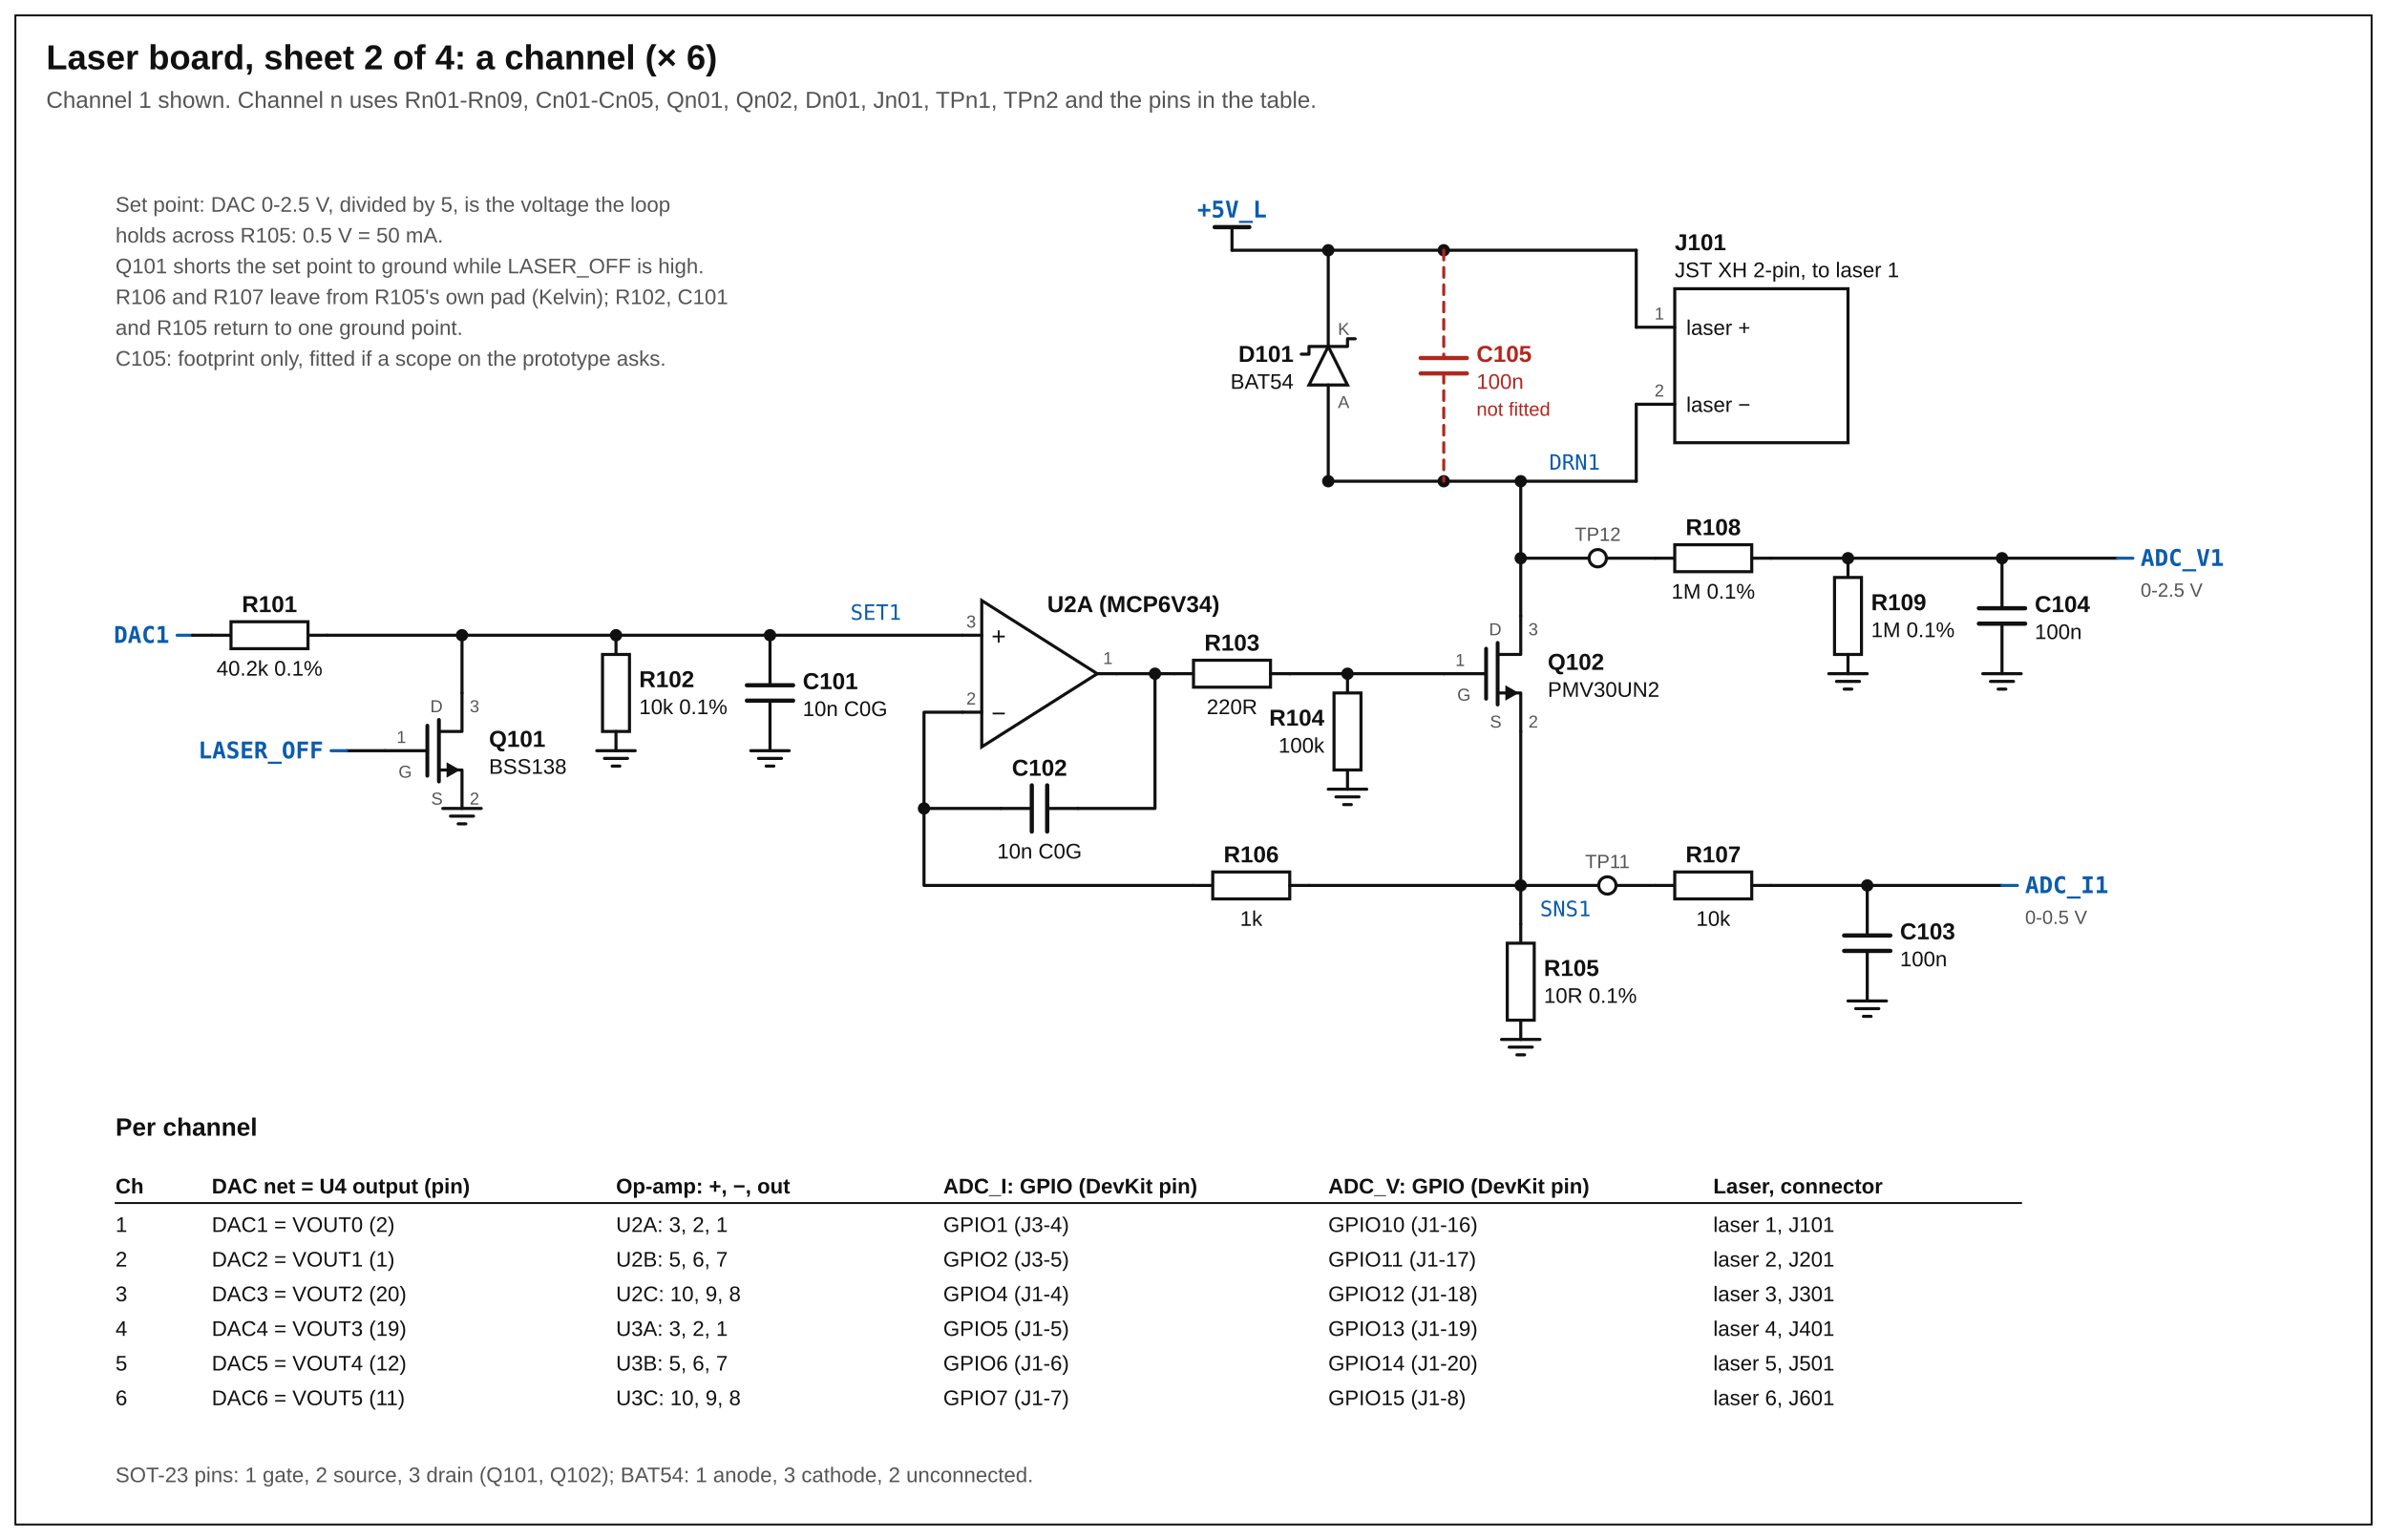
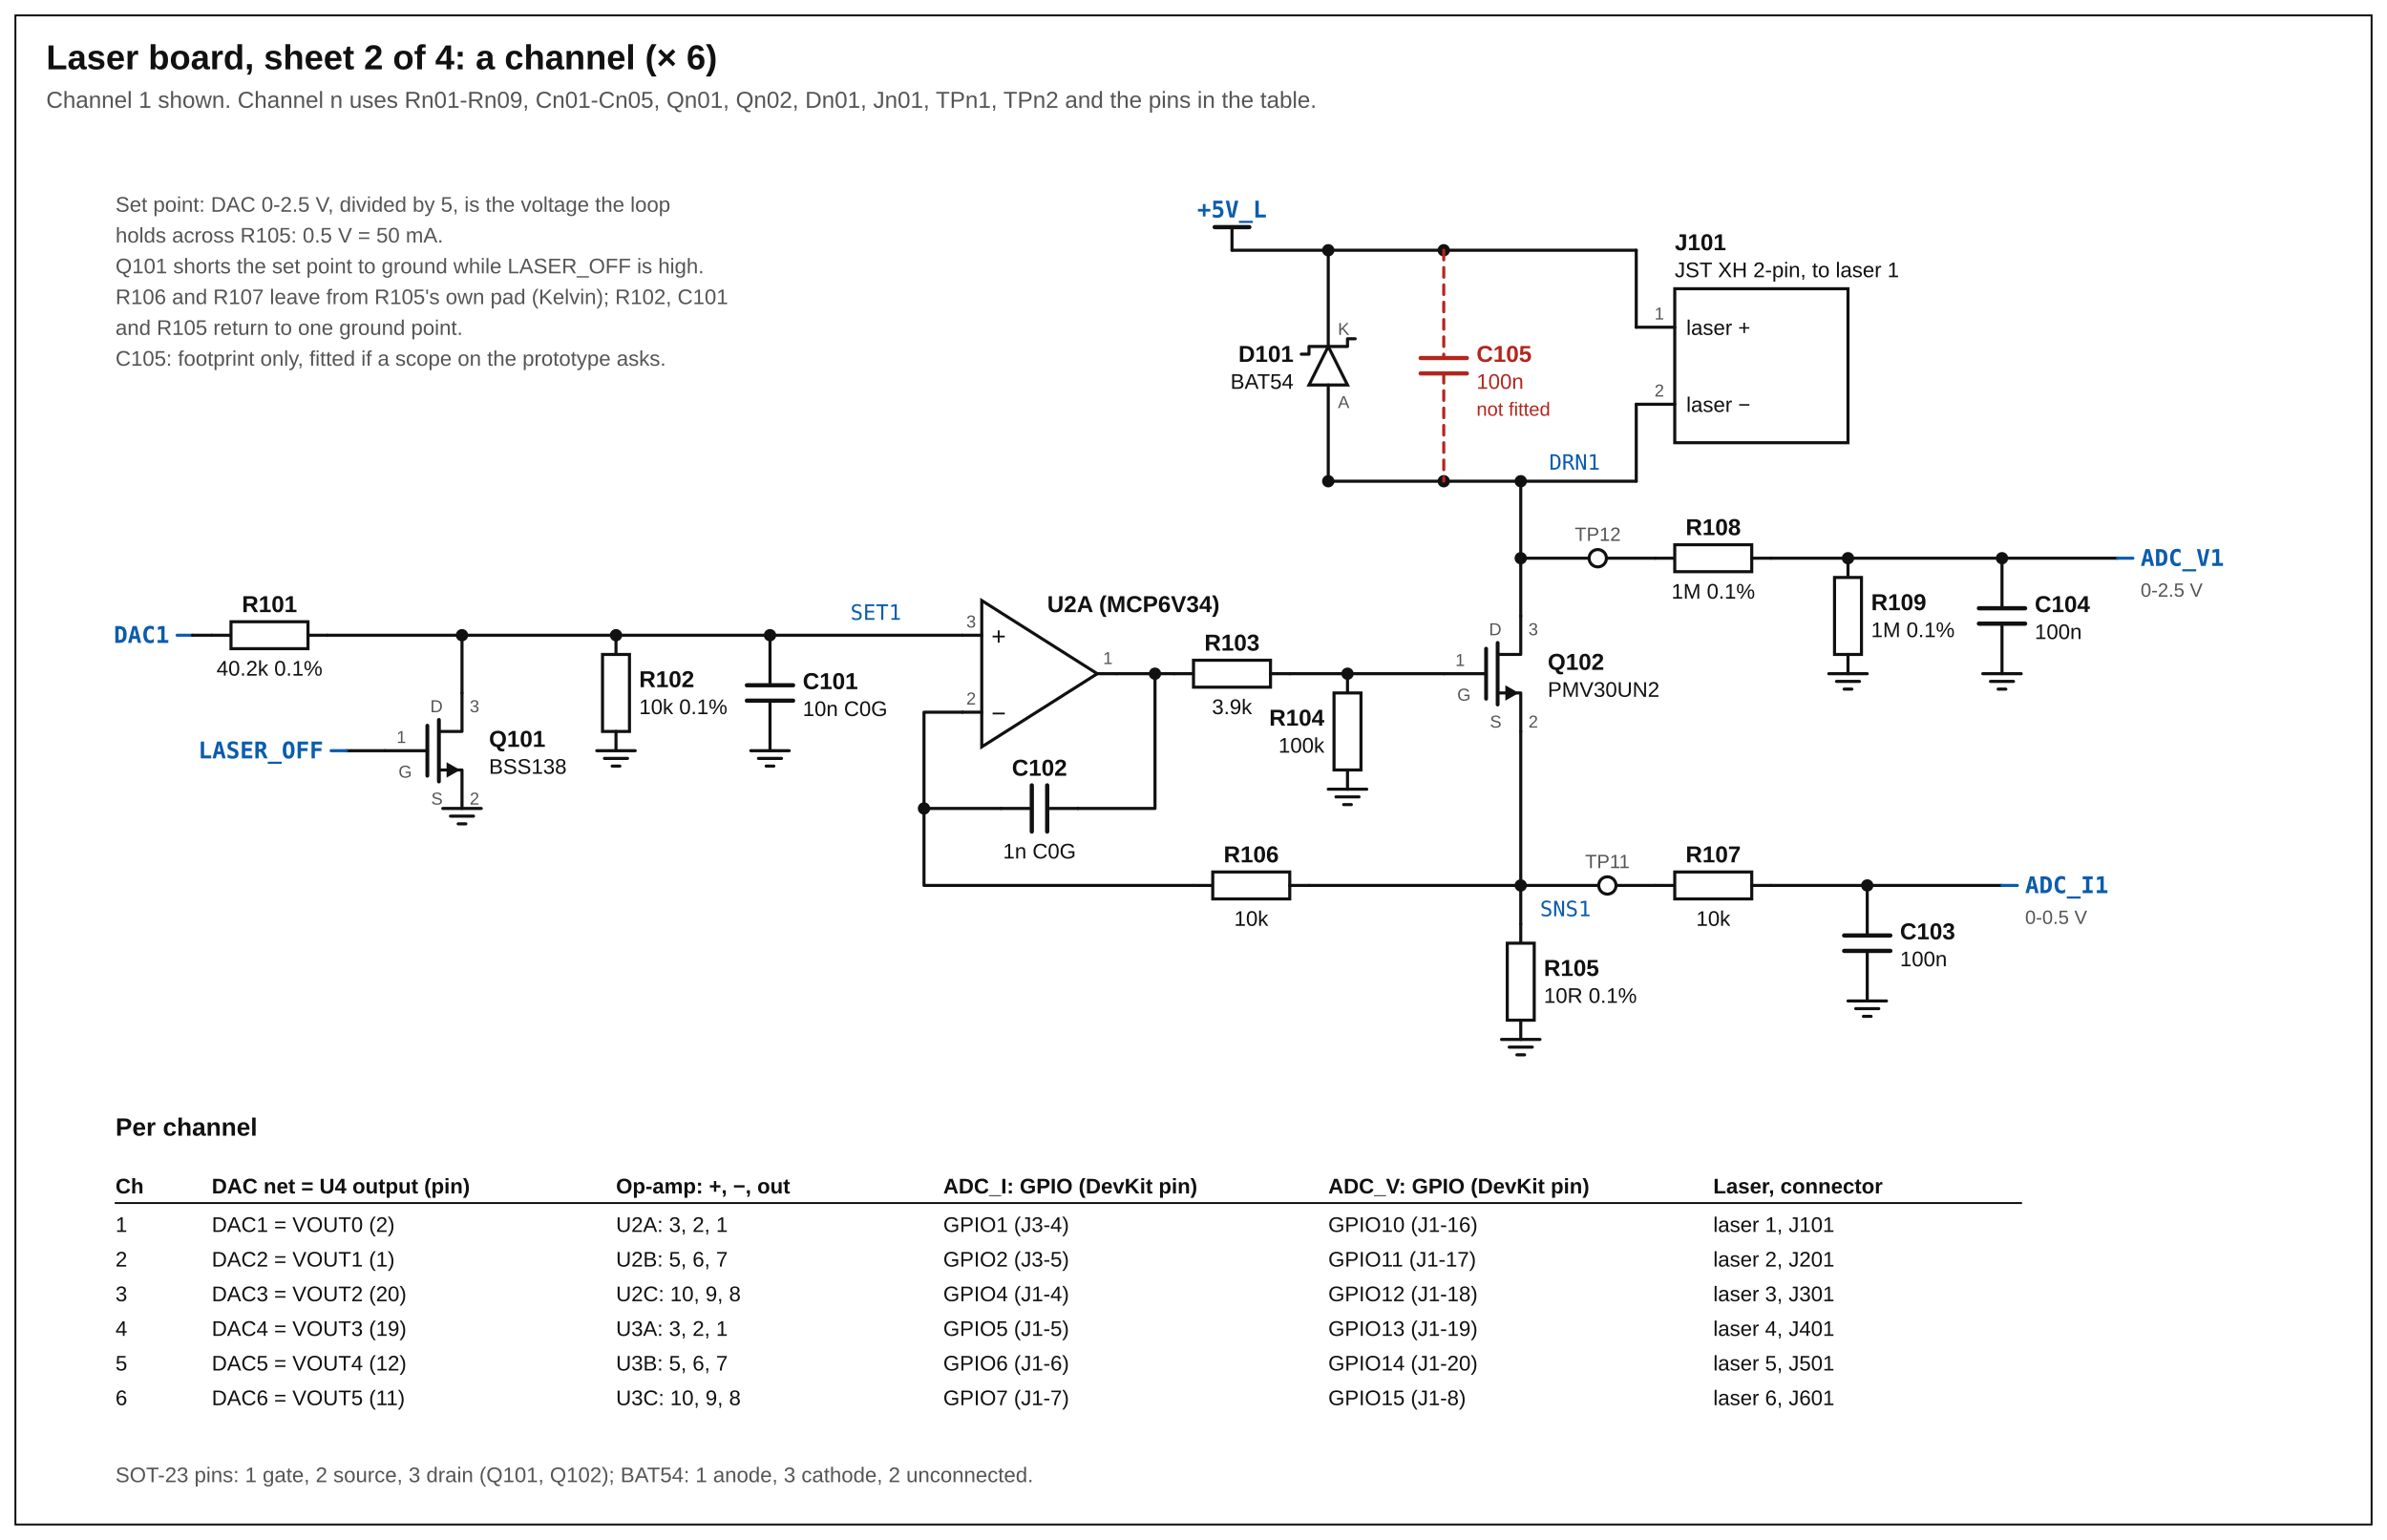
<svg xmlns="http://www.w3.org/2000/svg" width="1240" height="800" viewBox="0 0 1240 800">
  <rect x="0" y="0" width="1240" height="800" fill="#ffffff" />
  <rect x="8" y="8" width="1224" height="784" fill="none" stroke="#111111" stroke-width="1" />
  <text x="24" y="36" font-family="Arial, Helvetica, sans-serif" font-size="18" text-anchor="start" fill="#111111" font-weight="bold">Laser board, sheet 2 of 4: a channel (× 6)</text>
  <text x="24" y="56" font-family="Arial, Helvetica, sans-serif" font-size="12" text-anchor="start" fill="#555555">Channel 1 shown. Channel n uses Rn01-Rn09, Cn01-Cn05, Qn01, Qn02, Dn01, Jn01, TPn1, TPn2 and the pins in the table.</text>
  <polyline points="100,330 92,330" fill="none" stroke="#0b5cad" stroke-width="1.6" stroke-linecap="round" stroke-linejoin="round" />
  <text x="88" y="334" font-family="Consolas, 'DejaVu Sans Mono', monospace" font-size="12" text-anchor="end" fill="#0b5cad" font-weight="bold">DAC1</text>
  <polyline points="100,330 110,330" fill="none" stroke="#111111" stroke-width="1.6" stroke-linecap="round" stroke-linejoin="round" />
  <polyline points="110,330 120,330" fill="none" stroke="#111111" stroke-width="1.6" stroke-linecap="round" stroke-linejoin="round" />
  <rect x="120" y="323" width="40" height="14" fill="#ffffff" stroke="#111111" stroke-width="1.6" />
  <polyline points="160,330 170,330" fill="none" stroke="#111111" stroke-width="1.6" stroke-linecap="round" stroke-linejoin="round" />
  <text x="140" y="318" font-family="Arial, Helvetica, sans-serif" font-size="12" text-anchor="middle" fill="#111111" font-weight="bold">R101</text>
  <text x="140" y="351" font-family="Arial, Helvetica, sans-serif" font-size="11" text-anchor="middle" fill="#111111">40.2k 0.1%</text>
  <polyline points="170,330 500,330" fill="none" stroke="#111111" stroke-width="1.6" stroke-linecap="round" stroke-linejoin="round" />
  <circle cx="240" cy="330" r="3.2" fill="#111111" />
  <circle cx="320" cy="330" r="3.2" fill="#111111" />
  <circle cx="400" cy="330" r="3.2" fill="#111111" />
  <text x="455" y="322" font-family="Consolas, 'DejaVu Sans Mono', monospace" font-size="11" text-anchor="middle" fill="#0b5cad">SET1</text>
  <polyline points="200,390 222,390" fill="none" stroke="#111111" stroke-width="1.6" stroke-linecap="round" stroke-linejoin="round" />
  <polyline points="222,377 222,403" fill="none" stroke="#111111" stroke-width="2.0" stroke-linecap="round" stroke-linejoin="round" />
  <polyline points="228,374 228,406" fill="none" stroke="#111111" stroke-width="2.0" stroke-linecap="round" stroke-linejoin="round" />
  <polyline points="228,380 240,380 240,360" fill="none" stroke="#111111" stroke-width="1.6" stroke-linecap="round" stroke-linejoin="round" />
  <polyline points="228,400 240,400 240,420" fill="none" stroke="#111111" stroke-width="1.6" stroke-linecap="round" stroke-linejoin="round" />
  <polygon points="239,400 232,396 232,404" fill="#111111" />
  <text x="206" y="386" font-family="Arial, Helvetica, sans-serif" font-size="9" text-anchor="start" fill="#555555">1</text>
  <text x="244" y="370" font-family="Arial, Helvetica, sans-serif" font-size="9" text-anchor="start" fill="#555555">3</text>
  <text x="244" y="418" font-family="Arial, Helvetica, sans-serif" font-size="9" text-anchor="start" fill="#555555">2</text>
  <text x="214" y="404" font-family="Arial, Helvetica, sans-serif" font-size="9" text-anchor="end" fill="#555555">G</text>
  <text x="230" y="370" font-family="Arial, Helvetica, sans-serif" font-size="9" text-anchor="end" fill="#555555">D</text>
  <text x="230" y="418" font-family="Arial, Helvetica, sans-serif" font-size="9" text-anchor="end" fill="#555555">S</text>
  <text x="254" y="388" font-family="Arial, Helvetica, sans-serif" font-size="12" text-anchor="start" fill="#111111" font-weight="bold">Q101</text>
  <text x="254" y="402" font-family="Arial, Helvetica, sans-serif" font-size="11" text-anchor="start" fill="#111111">BSS138</text>
  <polyline points="240,330 240,360" fill="none" stroke="#111111" stroke-width="1.6" stroke-linecap="round" stroke-linejoin="round" />
  <polyline points="230,420 250,420" fill="none" stroke="#111111" stroke-width="1.6" stroke-linecap="round" stroke-linejoin="round" />
  <polyline points="234,424 246,424" fill="none" stroke="#111111" stroke-width="1.6" stroke-linecap="round" stroke-linejoin="round" />
  <polyline points="238,428 242,428" fill="none" stroke="#111111" stroke-width="1.6" stroke-linecap="round" stroke-linejoin="round" />
  <polyline points="200,390 180,390" fill="none" stroke="#111111" stroke-width="1.6" stroke-linecap="round" stroke-linejoin="round" />
  <polyline points="180,390 172,390" fill="none" stroke="#0b5cad" stroke-width="1.6" stroke-linecap="round" stroke-linejoin="round" />
  <text x="168" y="394" font-family="Consolas, 'DejaVu Sans Mono', monospace" font-size="12" text-anchor="end" fill="#0b5cad" font-weight="bold">LASER_OFF</text>
  <polyline points="320,330 320,340" fill="none" stroke="#111111" stroke-width="1.6" stroke-linecap="round" stroke-linejoin="round" />
  <rect x="313" y="340" width="14" height="40" fill="#ffffff" stroke="#111111" stroke-width="1.6" />
  <polyline points="320,380 320,390" fill="none" stroke="#111111" stroke-width="1.6" stroke-linecap="round" stroke-linejoin="round" />
  <text x="332" y="357" font-family="Arial, Helvetica, sans-serif" font-size="12" text-anchor="start" fill="#111111" font-weight="bold">R102</text>
  <text x="332" y="371" font-family="Arial, Helvetica, sans-serif" font-size="11" text-anchor="start" fill="#111111">10k 0.1%</text>
  <polyline points="310,390 330,390" fill="none" stroke="#111111" stroke-width="1.6" stroke-linecap="round" stroke-linejoin="round" />
  <polyline points="314,394 326,394" fill="none" stroke="#111111" stroke-width="1.6" stroke-linecap="round" stroke-linejoin="round" />
  <polyline points="318,398 322,398" fill="none" stroke="#111111" stroke-width="1.6" stroke-linecap="round" stroke-linejoin="round" />
  <polyline points="400,330 400,356" fill="none" stroke="#111111" stroke-width="1.6" stroke-linecap="round" stroke-linejoin="round" />
  <polyline points="388,356 412,356" fill="none" stroke="#111111" stroke-width="2.2" stroke-linecap="round" stroke-linejoin="round" />
  <polyline points="388,364 412,364" fill="none" stroke="#111111" stroke-width="2.2" stroke-linecap="round" stroke-linejoin="round" />
  <polyline points="400,364 400,390" fill="none" stroke="#111111" stroke-width="1.6" stroke-linecap="round" stroke-linejoin="round" />
  <text x="417" y="358" font-family="Arial, Helvetica, sans-serif" font-size="12" text-anchor="start" fill="#111111" font-weight="bold">C101</text>
  <text x="417" y="372" font-family="Arial, Helvetica, sans-serif" font-size="11" text-anchor="start" fill="#111111">10n C0G</text>
  <polyline points="390,390 410,390" fill="none" stroke="#111111" stroke-width="1.6" stroke-linecap="round" stroke-linejoin="round" />
  <polyline points="394,394 406,394" fill="none" stroke="#111111" stroke-width="1.6" stroke-linecap="round" stroke-linejoin="round" />
  <polyline points="398,398 402,398" fill="none" stroke="#111111" stroke-width="1.6" stroke-linecap="round" stroke-linejoin="round" />
  <polygon points="510,312 510,388 570,350" fill="#ffffff" stroke="#111111" stroke-width="1.6" />
  <polyline points="500,330 510,330" fill="none" stroke="#111111" stroke-width="1.6" stroke-linecap="round" stroke-linejoin="round" />
  <polyline points="500,370 510,370" fill="none" stroke="#111111" stroke-width="1.6" stroke-linecap="round" stroke-linejoin="round" />
  <polyline points="570,350 580,350" fill="none" stroke="#111111" stroke-width="1.6" stroke-linecap="round" stroke-linejoin="round" />
  <text x="515" y="335" font-family="Arial, Helvetica, sans-serif" font-size="13" text-anchor="start" fill="#111111">+</text>
  <text x="515" y="375" font-family="Arial, Helvetica, sans-serif" font-size="13" text-anchor="start" fill="#111111">−</text>
  <text x="507" y="326" font-family="Arial, Helvetica, sans-serif" font-size="9" text-anchor="end" fill="#555555">3</text>
  <text x="507" y="366" font-family="Arial, Helvetica, sans-serif" font-size="9" text-anchor="end" fill="#555555">2</text>
  <text x="573" y="345" font-family="Arial, Helvetica, sans-serif" font-size="9" text-anchor="start" fill="#555555">1</text>
  <text x="544" y="318" font-family="Arial, Helvetica, sans-serif" font-size="12" text-anchor="start" fill="#111111" font-weight="bold">U2A (MCP6V34)</text>
  <polyline points="580,350 610,350" fill="none" stroke="#111111" stroke-width="1.6" stroke-linecap="round" stroke-linejoin="round" />
  <circle cx="600" cy="350" r="3.2" fill="#111111" />
  <polyline points="610,350 620,350" fill="none" stroke="#111111" stroke-width="1.6" stroke-linecap="round" stroke-linejoin="round" />
  <rect x="620" y="343" width="40" height="14" fill="#ffffff" stroke="#111111" stroke-width="1.6" />
  <polyline points="660,350 670,350" fill="none" stroke="#111111" stroke-width="1.6" stroke-linecap="round" stroke-linejoin="round" />
  <text x="640" y="338" font-family="Arial, Helvetica, sans-serif" font-size="12" text-anchor="middle" fill="#111111" font-weight="bold">R103</text>
-   <text x="640" y="371" font-family="Arial, Helvetica, sans-serif" font-size="11" text-anchor="middle" fill="#111111">220R</text>
+   <text x="640" y="371" font-family="Arial, Helvetica, sans-serif" font-size="11" text-anchor="middle" fill="#111111">3.9k</text>
  <polyline points="670,350 750,350" fill="none" stroke="#111111" stroke-width="1.6" stroke-linecap="round" stroke-linejoin="round" />
  <circle cx="700" cy="350" r="3.2" fill="#111111" />
  <polyline points="700,350 700,360" fill="none" stroke="#111111" stroke-width="1.6" stroke-linecap="round" stroke-linejoin="round" />
  <rect x="693" y="360" width="14" height="40" fill="#ffffff" stroke="#111111" stroke-width="1.6" />
  <polyline points="700,400 700,410" fill="none" stroke="#111111" stroke-width="1.6" stroke-linecap="round" stroke-linejoin="round" />
  <text x="688" y="377" font-family="Arial, Helvetica, sans-serif" font-size="12" text-anchor="end" fill="#111111" font-weight="bold">R104</text>
  <text x="688" y="391" font-family="Arial, Helvetica, sans-serif" font-size="11" text-anchor="end" fill="#111111">100k</text>
  <polyline points="690,410 710,410" fill="none" stroke="#111111" stroke-width="1.6" stroke-linecap="round" stroke-linejoin="round" />
  <polyline points="694,414 706,414" fill="none" stroke="#111111" stroke-width="1.6" stroke-linecap="round" stroke-linejoin="round" />
  <polyline points="698,418 702,418" fill="none" stroke="#111111" stroke-width="1.6" stroke-linecap="round" stroke-linejoin="round" />
  <polyline points="750,350 772,350" fill="none" stroke="#111111" stroke-width="1.6" stroke-linecap="round" stroke-linejoin="round" />
  <polyline points="772,337 772,363" fill="none" stroke="#111111" stroke-width="2.0" stroke-linecap="round" stroke-linejoin="round" />
  <polyline points="778,334 778,366" fill="none" stroke="#111111" stroke-width="2.0" stroke-linecap="round" stroke-linejoin="round" />
  <polyline points="778,340 790,340 790,320" fill="none" stroke="#111111" stroke-width="1.6" stroke-linecap="round" stroke-linejoin="round" />
  <polyline points="778,360 790,360 790,380" fill="none" stroke="#111111" stroke-width="1.6" stroke-linecap="round" stroke-linejoin="round" />
  <polygon points="789,360 782,356 782,364" fill="#111111" />
  <text x="756" y="346" font-family="Arial, Helvetica, sans-serif" font-size="9" text-anchor="start" fill="#555555">1</text>
  <text x="794" y="330" font-family="Arial, Helvetica, sans-serif" font-size="9" text-anchor="start" fill="#555555">3</text>
  <text x="794" y="378" font-family="Arial, Helvetica, sans-serif" font-size="9" text-anchor="start" fill="#555555">2</text>
  <text x="764" y="364" font-family="Arial, Helvetica, sans-serif" font-size="9" text-anchor="end" fill="#555555">G</text>
  <text x="780" y="330" font-family="Arial, Helvetica, sans-serif" font-size="9" text-anchor="end" fill="#555555">D</text>
  <text x="780" y="378" font-family="Arial, Helvetica, sans-serif" font-size="9" text-anchor="end" fill="#555555">S</text>
  <text x="804" y="348" font-family="Arial, Helvetica, sans-serif" font-size="12" text-anchor="start" fill="#111111" font-weight="bold">Q102</text>
  <text x="804" y="362" font-family="Arial, Helvetica, sans-serif" font-size="11" text-anchor="start" fill="#111111">PMV30UN2</text>
  <polyline points="790,380 790,480" fill="none" stroke="#111111" stroke-width="1.6" stroke-linecap="round" stroke-linejoin="round" />
  <circle cx="790" cy="460" r="3.2" fill="#111111" />
  <polyline points="790,480 790,490" fill="none" stroke="#111111" stroke-width="1.6" stroke-linecap="round" stroke-linejoin="round" />
  <rect x="783" y="490" width="14" height="40" fill="#ffffff" stroke="#111111" stroke-width="1.6" />
  <polyline points="790,530 790,540" fill="none" stroke="#111111" stroke-width="1.6" stroke-linecap="round" stroke-linejoin="round" />
  <text x="802" y="507" font-family="Arial, Helvetica, sans-serif" font-size="12" text-anchor="start" fill="#111111" font-weight="bold">R105</text>
  <text x="802" y="521" font-family="Arial, Helvetica, sans-serif" font-size="11" text-anchor="start" fill="#111111">10R 0.1%</text>
  <polyline points="780,540 800,540" fill="none" stroke="#111111" stroke-width="1.6" stroke-linecap="round" stroke-linejoin="round" />
  <polyline points="784,544 796,544" fill="none" stroke="#111111" stroke-width="1.6" stroke-linecap="round" stroke-linejoin="round" />
  <polyline points="788,548 792,548" fill="none" stroke="#111111" stroke-width="1.6" stroke-linecap="round" stroke-linejoin="round" />
  <text x="800" y="476" font-family="Consolas, 'DejaVu Sans Mono', monospace" font-size="11" text-anchor="start" fill="#0b5cad">SNS1</text>
  <polyline points="790,460 680,460" fill="none" stroke="#111111" stroke-width="1.6" stroke-linecap="round" stroke-linejoin="round" />
  <polyline points="620,460 630,460" fill="none" stroke="#111111" stroke-width="1.6" stroke-linecap="round" stroke-linejoin="round" />
  <rect x="630" y="453" width="40" height="14" fill="#ffffff" stroke="#111111" stroke-width="1.6" />
  <polyline points="670,460 680,460" fill="none" stroke="#111111" stroke-width="1.6" stroke-linecap="round" stroke-linejoin="round" />
  <text x="650" y="448" font-family="Arial, Helvetica, sans-serif" font-size="12" text-anchor="middle" fill="#111111" font-weight="bold">R106</text>
-   <text x="650" y="481" font-family="Arial, Helvetica, sans-serif" font-size="11" text-anchor="middle" fill="#111111">1k</text>
+   <text x="650" y="481" font-family="Arial, Helvetica, sans-serif" font-size="11" text-anchor="middle" fill="#111111">10k</text>
  <polyline points="620,460 480,460 480,370 500,370" fill="none" stroke="#111111" stroke-width="1.6" stroke-linecap="round" stroke-linejoin="round" />
  <circle cx="480" cy="420" r="3.2" fill="#111111" />
  <polyline points="480,420 520,420" fill="none" stroke="#111111" stroke-width="1.6" stroke-linecap="round" stroke-linejoin="round" />
  <polyline points="520,420 536,420" fill="none" stroke="#111111" stroke-width="1.6" stroke-linecap="round" stroke-linejoin="round" />
  <polyline points="536,408 536,432" fill="none" stroke="#111111" stroke-width="2.2" stroke-linecap="round" stroke-linejoin="round" />
  <polyline points="544,408 544,432" fill="none" stroke="#111111" stroke-width="2.2" stroke-linecap="round" stroke-linejoin="round" />
  <polyline points="544,420 560,420" fill="none" stroke="#111111" stroke-width="1.6" stroke-linecap="round" stroke-linejoin="round" />
  <text x="540" y="403" font-family="Arial, Helvetica, sans-serif" font-size="12" text-anchor="middle" fill="#111111" font-weight="bold">C102</text>
-   <text x="540" y="446" font-family="Arial, Helvetica, sans-serif" font-size="11" text-anchor="middle" fill="#111111">10n C0G</text>
+   <text x="540" y="446" font-family="Arial, Helvetica, sans-serif" font-size="11" text-anchor="middle" fill="#111111">1n C0G</text>
  <polyline points="560,420 600,420 600,350" fill="none" stroke="#111111" stroke-width="1.6" stroke-linecap="round" stroke-linejoin="round" />
  <polyline points="790,460 860,460" fill="none" stroke="#111111" stroke-width="1.6" stroke-linecap="round" stroke-linejoin="round" />
  <circle cx="835" cy="460" r="4.5" fill="#ffffff" stroke="#111111" stroke-width="1.6" />
  <text x="835" y="451" font-family="Arial, Helvetica, sans-serif" font-size="10" text-anchor="middle" fill="#555555">TP11</text>
  <polyline points="860,460 870,460" fill="none" stroke="#111111" stroke-width="1.6" stroke-linecap="round" stroke-linejoin="round" />
  <rect x="870" y="453" width="40" height="14" fill="#ffffff" stroke="#111111" stroke-width="1.6" />
  <polyline points="910,460 920,460" fill="none" stroke="#111111" stroke-width="1.6" stroke-linecap="round" stroke-linejoin="round" />
  <text x="890" y="448" font-family="Arial, Helvetica, sans-serif" font-size="12" text-anchor="middle" fill="#111111" font-weight="bold">R107</text>
  <text x="890" y="481" font-family="Arial, Helvetica, sans-serif" font-size="11" text-anchor="middle" fill="#111111">10k</text>
  <polyline points="920,460 1040,460" fill="none" stroke="#111111" stroke-width="1.6" stroke-linecap="round" stroke-linejoin="round" />
  <circle cx="970" cy="460" r="3.2" fill="#111111" />
  <polyline points="970,460 970,486" fill="none" stroke="#111111" stroke-width="1.6" stroke-linecap="round" stroke-linejoin="round" />
  <polyline points="958,486 982,486" fill="none" stroke="#111111" stroke-width="2.2" stroke-linecap="round" stroke-linejoin="round" />
  <polyline points="958,494 982,494" fill="none" stroke="#111111" stroke-width="2.2" stroke-linecap="round" stroke-linejoin="round" />
  <polyline points="970,494 970,520" fill="none" stroke="#111111" stroke-width="1.6" stroke-linecap="round" stroke-linejoin="round" />
  <text x="987" y="488" font-family="Arial, Helvetica, sans-serif" font-size="12" text-anchor="start" fill="#111111" font-weight="bold">C103</text>
  <text x="987" y="502" font-family="Arial, Helvetica, sans-serif" font-size="11" text-anchor="start" fill="#111111">100n</text>
  <polyline points="960,520 980,520" fill="none" stroke="#111111" stroke-width="1.6" stroke-linecap="round" stroke-linejoin="round" />
  <polyline points="964,524 976,524" fill="none" stroke="#111111" stroke-width="1.6" stroke-linecap="round" stroke-linejoin="round" />
  <polyline points="968,528 972,528" fill="none" stroke="#111111" stroke-width="1.6" stroke-linecap="round" stroke-linejoin="round" />
  <polyline points="1040,460 1048,460" fill="none" stroke="#0b5cad" stroke-width="1.6" stroke-linecap="round" stroke-linejoin="round" />
  <text x="1052" y="464" font-family="Consolas, 'DejaVu Sans Mono', monospace" font-size="12" text-anchor="start" fill="#0b5cad" font-weight="bold">ADC_I1</text>
  <text x="1052" y="480" font-family="Arial, Helvetica, sans-serif" font-size="10" text-anchor="start" fill="#555555">0-0.5 V</text>
  <polyline points="790,320 790,250" fill="none" stroke="#111111" stroke-width="1.6" stroke-linecap="round" stroke-linejoin="round" />
  <circle cx="790" cy="290" r="3.2" fill="#111111" />
  <circle cx="790" cy="250" r="3.2" fill="#111111" />
  <polyline points="690,250 850,250" fill="none" stroke="#111111" stroke-width="1.6" stroke-linecap="round" stroke-linejoin="round" />
  <polyline points="640,130 850,130" fill="none" stroke="#111111" stroke-width="1.6" stroke-linecap="round" stroke-linejoin="round" />
  <polyline points="640,130 640,118" fill="none" stroke="#111111" stroke-width="1.6" stroke-linecap="round" stroke-linejoin="round" />
  <polyline points="631,118 649,118" fill="none" stroke="#111111" stroke-width="2.2" stroke-linecap="round" stroke-linejoin="round" />
  <text x="640" y="113" font-family="Consolas, 'DejaVu Sans Mono', monospace" font-size="12" text-anchor="middle" fill="#0b5cad" font-weight="bold">+5V_L</text>
  <circle cx="690" cy="130" r="3.2" fill="#111111" />
  <circle cx="690" cy="250" r="3.2" fill="#111111" />
  <circle cx="750" cy="130" r="3.2" fill="#111111" />
  <circle cx="750" cy="250" r="3.2" fill="#111111" />
  <polyline points="690,130 690,180" fill="none" stroke="#111111" stroke-width="1.6" stroke-linecap="round" stroke-linejoin="round" />
  <polygon points="680,200 700,200 690,180" fill="#ffffff" stroke="#111111" stroke-width="1.6" />
  <polyline points="676,184 680,184 680,180 700,180 700,176 704,176" fill="none" stroke="#111111" stroke-width="1.6" stroke-linecap="round" stroke-linejoin="round" />
  <polyline points="690,200 690,250" fill="none" stroke="#111111" stroke-width="1.6" stroke-linecap="round" stroke-linejoin="round" />
  <text x="695" y="174" font-family="Arial, Helvetica, sans-serif" font-size="9" text-anchor="start" fill="#555555">K</text>
  <text x="695" y="212" font-family="Arial, Helvetica, sans-serif" font-size="9" text-anchor="start" fill="#555555">A</text>
  <text x="672" y="188" font-family="Arial, Helvetica, sans-serif" font-size="12" text-anchor="end" fill="#111111" font-weight="bold">D101</text>
  <text x="672" y="202" font-family="Arial, Helvetica, sans-serif" font-size="11" text-anchor="end" fill="#111111">BAT54</text>
  <polyline points="750,130 750,186" fill="none" stroke="#b3261e" stroke-width="1.6" stroke-linecap="round" stroke-linejoin="round" stroke-dasharray="5,4" />
  <polyline points="738,186 762,186" fill="none" stroke="#b3261e" stroke-width="2.2" stroke-linecap="round" stroke-linejoin="round" />
  <polyline points="738,194 762,194" fill="none" stroke="#b3261e" stroke-width="2.2" stroke-linecap="round" stroke-linejoin="round" />
  <polyline points="750,194 750,250" fill="none" stroke="#b3261e" stroke-width="1.6" stroke-linecap="round" stroke-linejoin="round" stroke-dasharray="5,4" />
  <text x="767" y="188" font-family="Arial, Helvetica, sans-serif" font-size="12" text-anchor="start" fill="#b3261e" font-weight="bold">C105</text>
  <text x="767" y="202" font-family="Arial, Helvetica, sans-serif" font-size="11" text-anchor="start" fill="#b3261e">100n</text>
  <text x="767" y="216" font-family="Arial, Helvetica, sans-serif" font-size="10" text-anchor="start" fill="#b3261e">not fitted</text>
  <text x="818" y="244" font-family="Consolas, 'DejaVu Sans Mono', monospace" font-size="11" text-anchor="middle" fill="#0b5cad">DRN1</text>
  <rect x="870" y="150" width="90" height="80" fill="#ffffff" stroke="#111111" stroke-width="1.6" />
  <polyline points="850,170 870,170" fill="none" stroke="#111111" stroke-width="1.6" stroke-linecap="round" stroke-linejoin="round" />
  <text x="862" y="166" font-family="Arial, Helvetica, sans-serif" font-size="9" text-anchor="middle" fill="#555555">1</text>
  <text x="876" y="174" font-family="Arial, Helvetica, sans-serif" font-size="11" text-anchor="start" fill="#111111">laser +</text>
  <polyline points="850,210 870,210" fill="none" stroke="#111111" stroke-width="1.6" stroke-linecap="round" stroke-linejoin="round" />
  <text x="862" y="206" font-family="Arial, Helvetica, sans-serif" font-size="9" text-anchor="middle" fill="#555555">2</text>
  <text x="876" y="214" font-family="Arial, Helvetica, sans-serif" font-size="11" text-anchor="start" fill="#111111">laser −</text>
  <text x="870" y="130" font-family="Arial, Helvetica, sans-serif" font-size="12" text-anchor="start" fill="#111111" font-weight="bold">J101</text>
  <text x="870" y="144" font-family="Arial, Helvetica, sans-serif" font-size="11" text-anchor="start" fill="#111111">JST XH 2-pin, to laser 1</text>
  <polyline points="850,130 850,170" fill="none" stroke="#111111" stroke-width="1.6" stroke-linecap="round" stroke-linejoin="round" />
  <polyline points="850,210 850,250" fill="none" stroke="#111111" stroke-width="1.6" stroke-linecap="round" stroke-linejoin="round" />
  <polyline points="790,290 860,290" fill="none" stroke="#111111" stroke-width="1.6" stroke-linecap="round" stroke-linejoin="round" />
  <circle cx="830" cy="290" r="4.5" fill="#ffffff" stroke="#111111" stroke-width="1.6" />
  <text x="830" y="281" font-family="Arial, Helvetica, sans-serif" font-size="10" text-anchor="middle" fill="#555555">TP12</text>
  <polyline points="860,290 870,290" fill="none" stroke="#111111" stroke-width="1.6" stroke-linecap="round" stroke-linejoin="round" />
  <rect x="870" y="283" width="40" height="14" fill="#ffffff" stroke="#111111" stroke-width="1.6" />
  <polyline points="910,290 920,290" fill="none" stroke="#111111" stroke-width="1.6" stroke-linecap="round" stroke-linejoin="round" />
  <text x="890" y="278" font-family="Arial, Helvetica, sans-serif" font-size="12" text-anchor="middle" fill="#111111" font-weight="bold">R108</text>
  <text x="890" y="311" font-family="Arial, Helvetica, sans-serif" font-size="11" text-anchor="middle" fill="#111111">1M 0.1%</text>
  <polyline points="920,290 1100,290" fill="none" stroke="#111111" stroke-width="1.6" stroke-linecap="round" stroke-linejoin="round" />
  <circle cx="960" cy="290" r="3.2" fill="#111111" />
  <polyline points="960,290 960,300" fill="none" stroke="#111111" stroke-width="1.6" stroke-linecap="round" stroke-linejoin="round" />
  <rect x="953" y="300" width="14" height="40" fill="#ffffff" stroke="#111111" stroke-width="1.6" />
  <polyline points="960,340 960,350" fill="none" stroke="#111111" stroke-width="1.6" stroke-linecap="round" stroke-linejoin="round" />
  <text x="972" y="317" font-family="Arial, Helvetica, sans-serif" font-size="12" text-anchor="start" fill="#111111" font-weight="bold">R109</text>
  <text x="972" y="331" font-family="Arial, Helvetica, sans-serif" font-size="11" text-anchor="start" fill="#111111">1M 0.1%</text>
  <polyline points="950,350 970,350" fill="none" stroke="#111111" stroke-width="1.6" stroke-linecap="round" stroke-linejoin="round" />
  <polyline points="954,354 966,354" fill="none" stroke="#111111" stroke-width="1.6" stroke-linecap="round" stroke-linejoin="round" />
  <polyline points="958,358 962,358" fill="none" stroke="#111111" stroke-width="1.6" stroke-linecap="round" stroke-linejoin="round" />
  <circle cx="1040" cy="290" r="3.2" fill="#111111" />
  <polyline points="1040,290 1040,316" fill="none" stroke="#111111" stroke-width="1.6" stroke-linecap="round" stroke-linejoin="round" />
  <polyline points="1028,316 1052,316" fill="none" stroke="#111111" stroke-width="2.2" stroke-linecap="round" stroke-linejoin="round" />
  <polyline points="1028,324 1052,324" fill="none" stroke="#111111" stroke-width="2.2" stroke-linecap="round" stroke-linejoin="round" />
  <polyline points="1040,324 1040,350" fill="none" stroke="#111111" stroke-width="1.6" stroke-linecap="round" stroke-linejoin="round" />
  <text x="1057" y="318" font-family="Arial, Helvetica, sans-serif" font-size="12" text-anchor="start" fill="#111111" font-weight="bold">C104</text>
  <text x="1057" y="332" font-family="Arial, Helvetica, sans-serif" font-size="11" text-anchor="start" fill="#111111">100n</text>
  <polyline points="1030,350 1050,350" fill="none" stroke="#111111" stroke-width="1.6" stroke-linecap="round" stroke-linejoin="round" />
  <polyline points="1034,354 1046,354" fill="none" stroke="#111111" stroke-width="1.6" stroke-linecap="round" stroke-linejoin="round" />
  <polyline points="1038,358 1042,358" fill="none" stroke="#111111" stroke-width="1.6" stroke-linecap="round" stroke-linejoin="round" />
  <polyline points="1100,290 1108,290" fill="none" stroke="#0b5cad" stroke-width="1.6" stroke-linecap="round" stroke-linejoin="round" />
  <text x="1112" y="294" font-family="Consolas, 'DejaVu Sans Mono', monospace" font-size="12" text-anchor="start" fill="#0b5cad" font-weight="bold">ADC_V1</text>
  <text x="1112" y="310" font-family="Arial, Helvetica, sans-serif" font-size="10" text-anchor="start" fill="#555555">0-2.5 V</text>
  <text x="60" y="110" font-family="Arial, Helvetica, sans-serif" font-size="11" text-anchor="start" fill="#555555">Set point: DAC 0-2.5 V, divided by 5, is the voltage the loop</text>
  <text x="60" y="126" font-family="Arial, Helvetica, sans-serif" font-size="11" text-anchor="start" fill="#555555">holds across R105: 0.5 V = 50 mA.</text>
  <text x="60" y="142" font-family="Arial, Helvetica, sans-serif" font-size="11" text-anchor="start" fill="#555555">Q101 shorts the set point to ground while LASER_OFF is high.</text>
  <text x="60" y="158" font-family="Arial, Helvetica, sans-serif" font-size="11" text-anchor="start" fill="#555555">R106 and R107 leave from R105's own pad (Kelvin); R102, C101</text>
  <text x="60" y="174" font-family="Arial, Helvetica, sans-serif" font-size="11" text-anchor="start" fill="#555555">and R105 return to one ground point.</text>
  <text x="60" y="190" font-family="Arial, Helvetica, sans-serif" font-size="11" text-anchor="start" fill="#555555">C105: footprint only, fitted if a scope on the prototype asks.</text>
  <text x="60" y="590" font-family="Arial, Helvetica, sans-serif" font-size="13" text-anchor="start" fill="#111111" font-weight="bold">Per channel</text>
  <text x="60" y="620" font-family="Arial, Helvetica, sans-serif" font-size="11" text-anchor="start" fill="#111111" font-weight="bold">Ch</text>
  <text x="110" y="620" font-family="Arial, Helvetica, sans-serif" font-size="11" text-anchor="start" fill="#111111" font-weight="bold">DAC net = U4 output (pin)</text>
  <text x="320" y="620" font-family="Arial, Helvetica, sans-serif" font-size="11" text-anchor="start" fill="#111111" font-weight="bold">Op-amp: +, −, out</text>
  <text x="490" y="620" font-family="Arial, Helvetica, sans-serif" font-size="11" text-anchor="start" fill="#111111" font-weight="bold">ADC_I: GPIO (DevKit pin)</text>
  <text x="690" y="620" font-family="Arial, Helvetica, sans-serif" font-size="11" text-anchor="start" fill="#111111" font-weight="bold">ADC_V: GPIO (DevKit pin)</text>
  <text x="890" y="620" font-family="Arial, Helvetica, sans-serif" font-size="11" text-anchor="start" fill="#111111" font-weight="bold">Laser, connector</text>
  <polyline points="60,625 1050,625" fill="none" stroke="#111111" stroke-width="1.0" stroke-linecap="round" stroke-linejoin="round" />
  <text x="60" y="640" font-family="Arial, Helvetica, sans-serif" font-size="11" text-anchor="start" fill="#111111">1</text>
  <text x="110" y="640" font-family="Arial, Helvetica, sans-serif" font-size="11" text-anchor="start" fill="#111111">DAC1 = VOUT0 (2)</text>
  <text x="320" y="640" font-family="Arial, Helvetica, sans-serif" font-size="11" text-anchor="start" fill="#111111">U2A: 3, 2, 1</text>
  <text x="490" y="640" font-family="Arial, Helvetica, sans-serif" font-size="11" text-anchor="start" fill="#111111">GPIO1 (J3-4)</text>
  <text x="690" y="640" font-family="Arial, Helvetica, sans-serif" font-size="11" text-anchor="start" fill="#111111">GPIO10 (J1-16)</text>
  <text x="890" y="640" font-family="Arial, Helvetica, sans-serif" font-size="11" text-anchor="start" fill="#111111">laser 1, J101</text>
  <text x="60" y="658" font-family="Arial, Helvetica, sans-serif" font-size="11" text-anchor="start" fill="#111111">2</text>
  <text x="110" y="658" font-family="Arial, Helvetica, sans-serif" font-size="11" text-anchor="start" fill="#111111">DAC2 = VOUT1 (1)</text>
  <text x="320" y="658" font-family="Arial, Helvetica, sans-serif" font-size="11" text-anchor="start" fill="#111111">U2B: 5, 6, 7</text>
  <text x="490" y="658" font-family="Arial, Helvetica, sans-serif" font-size="11" text-anchor="start" fill="#111111">GPIO2 (J3-5)</text>
  <text x="690" y="658" font-family="Arial, Helvetica, sans-serif" font-size="11" text-anchor="start" fill="#111111">GPIO11 (J1-17)</text>
  <text x="890" y="658" font-family="Arial, Helvetica, sans-serif" font-size="11" text-anchor="start" fill="#111111">laser 2, J201</text>
  <text x="60" y="676" font-family="Arial, Helvetica, sans-serif" font-size="11" text-anchor="start" fill="#111111">3</text>
  <text x="110" y="676" font-family="Arial, Helvetica, sans-serif" font-size="11" text-anchor="start" fill="#111111">DAC3 = VOUT2 (20)</text>
  <text x="320" y="676" font-family="Arial, Helvetica, sans-serif" font-size="11" text-anchor="start" fill="#111111">U2C: 10, 9, 8</text>
  <text x="490" y="676" font-family="Arial, Helvetica, sans-serif" font-size="11" text-anchor="start" fill="#111111">GPIO4 (J1-4)</text>
  <text x="690" y="676" font-family="Arial, Helvetica, sans-serif" font-size="11" text-anchor="start" fill="#111111">GPIO12 (J1-18)</text>
  <text x="890" y="676" font-family="Arial, Helvetica, sans-serif" font-size="11" text-anchor="start" fill="#111111">laser 3, J301</text>
  <text x="60" y="694" font-family="Arial, Helvetica, sans-serif" font-size="11" text-anchor="start" fill="#111111">4</text>
  <text x="110" y="694" font-family="Arial, Helvetica, sans-serif" font-size="11" text-anchor="start" fill="#111111">DAC4 = VOUT3 (19)</text>
  <text x="320" y="694" font-family="Arial, Helvetica, sans-serif" font-size="11" text-anchor="start" fill="#111111">U3A: 3, 2, 1</text>
  <text x="490" y="694" font-family="Arial, Helvetica, sans-serif" font-size="11" text-anchor="start" fill="#111111">GPIO5 (J1-5)</text>
  <text x="690" y="694" font-family="Arial, Helvetica, sans-serif" font-size="11" text-anchor="start" fill="#111111">GPIO13 (J1-19)</text>
  <text x="890" y="694" font-family="Arial, Helvetica, sans-serif" font-size="11" text-anchor="start" fill="#111111">laser 4, J401</text>
  <text x="60" y="712" font-family="Arial, Helvetica, sans-serif" font-size="11" text-anchor="start" fill="#111111">5</text>
  <text x="110" y="712" font-family="Arial, Helvetica, sans-serif" font-size="11" text-anchor="start" fill="#111111">DAC5 = VOUT4 (12)</text>
  <text x="320" y="712" font-family="Arial, Helvetica, sans-serif" font-size="11" text-anchor="start" fill="#111111">U3B: 5, 6, 7</text>
  <text x="490" y="712" font-family="Arial, Helvetica, sans-serif" font-size="11" text-anchor="start" fill="#111111">GPIO6 (J1-6)</text>
  <text x="690" y="712" font-family="Arial, Helvetica, sans-serif" font-size="11" text-anchor="start" fill="#111111">GPIO14 (J1-20)</text>
  <text x="890" y="712" font-family="Arial, Helvetica, sans-serif" font-size="11" text-anchor="start" fill="#111111">laser 5, J501</text>
  <text x="60" y="730" font-family="Arial, Helvetica, sans-serif" font-size="11" text-anchor="start" fill="#111111">6</text>
  <text x="110" y="730" font-family="Arial, Helvetica, sans-serif" font-size="11" text-anchor="start" fill="#111111">DAC6 = VOUT5 (11)</text>
  <text x="320" y="730" font-family="Arial, Helvetica, sans-serif" font-size="11" text-anchor="start" fill="#111111">U3C: 10, 9, 8</text>
  <text x="490" y="730" font-family="Arial, Helvetica, sans-serif" font-size="11" text-anchor="start" fill="#111111">GPIO7 (J1-7)</text>
  <text x="690" y="730" font-family="Arial, Helvetica, sans-serif" font-size="11" text-anchor="start" fill="#111111">GPIO15 (J1-8)</text>
  <text x="890" y="730" font-family="Arial, Helvetica, sans-serif" font-size="11" text-anchor="start" fill="#111111">laser 6, J601</text>
  <text x="60" y="770" font-family="Arial, Helvetica, sans-serif" font-size="11" text-anchor="start" fill="#555555">SOT-23 pins: 1 gate, 2 source, 3 drain (Q101, Q102); BAT54: 1 anode, 3 cathode, 2 unconnected.</text>
</svg>
